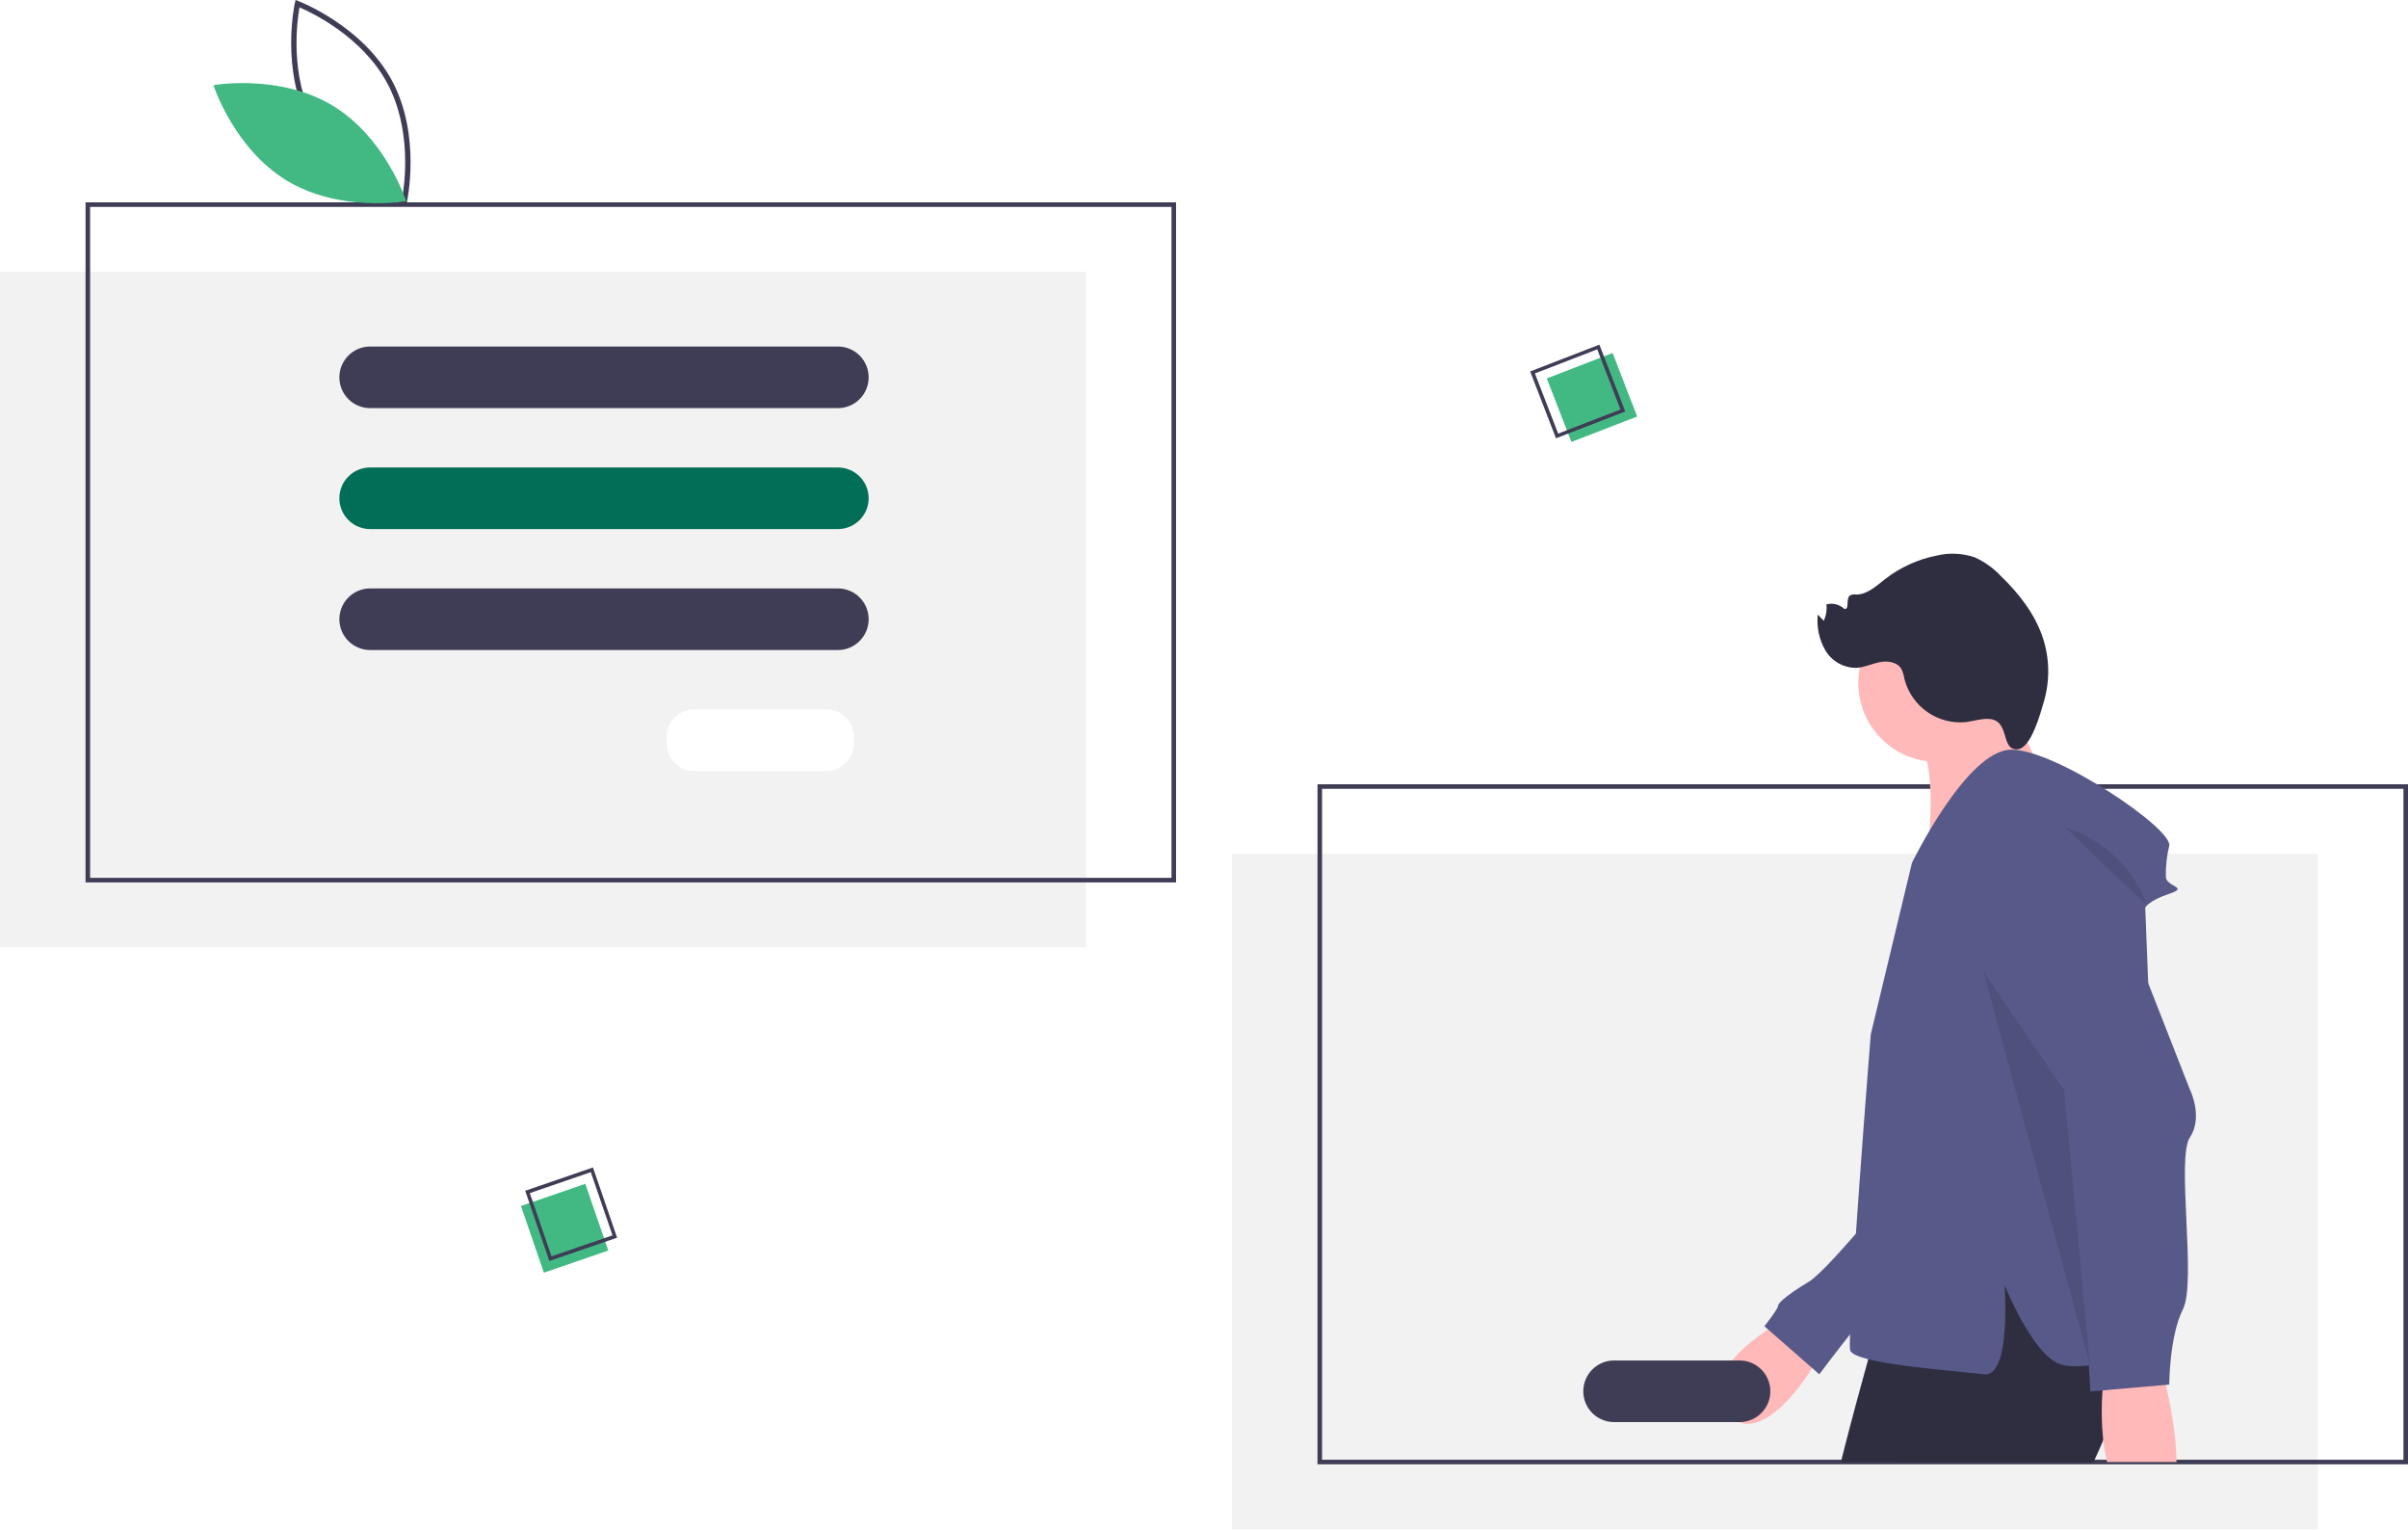
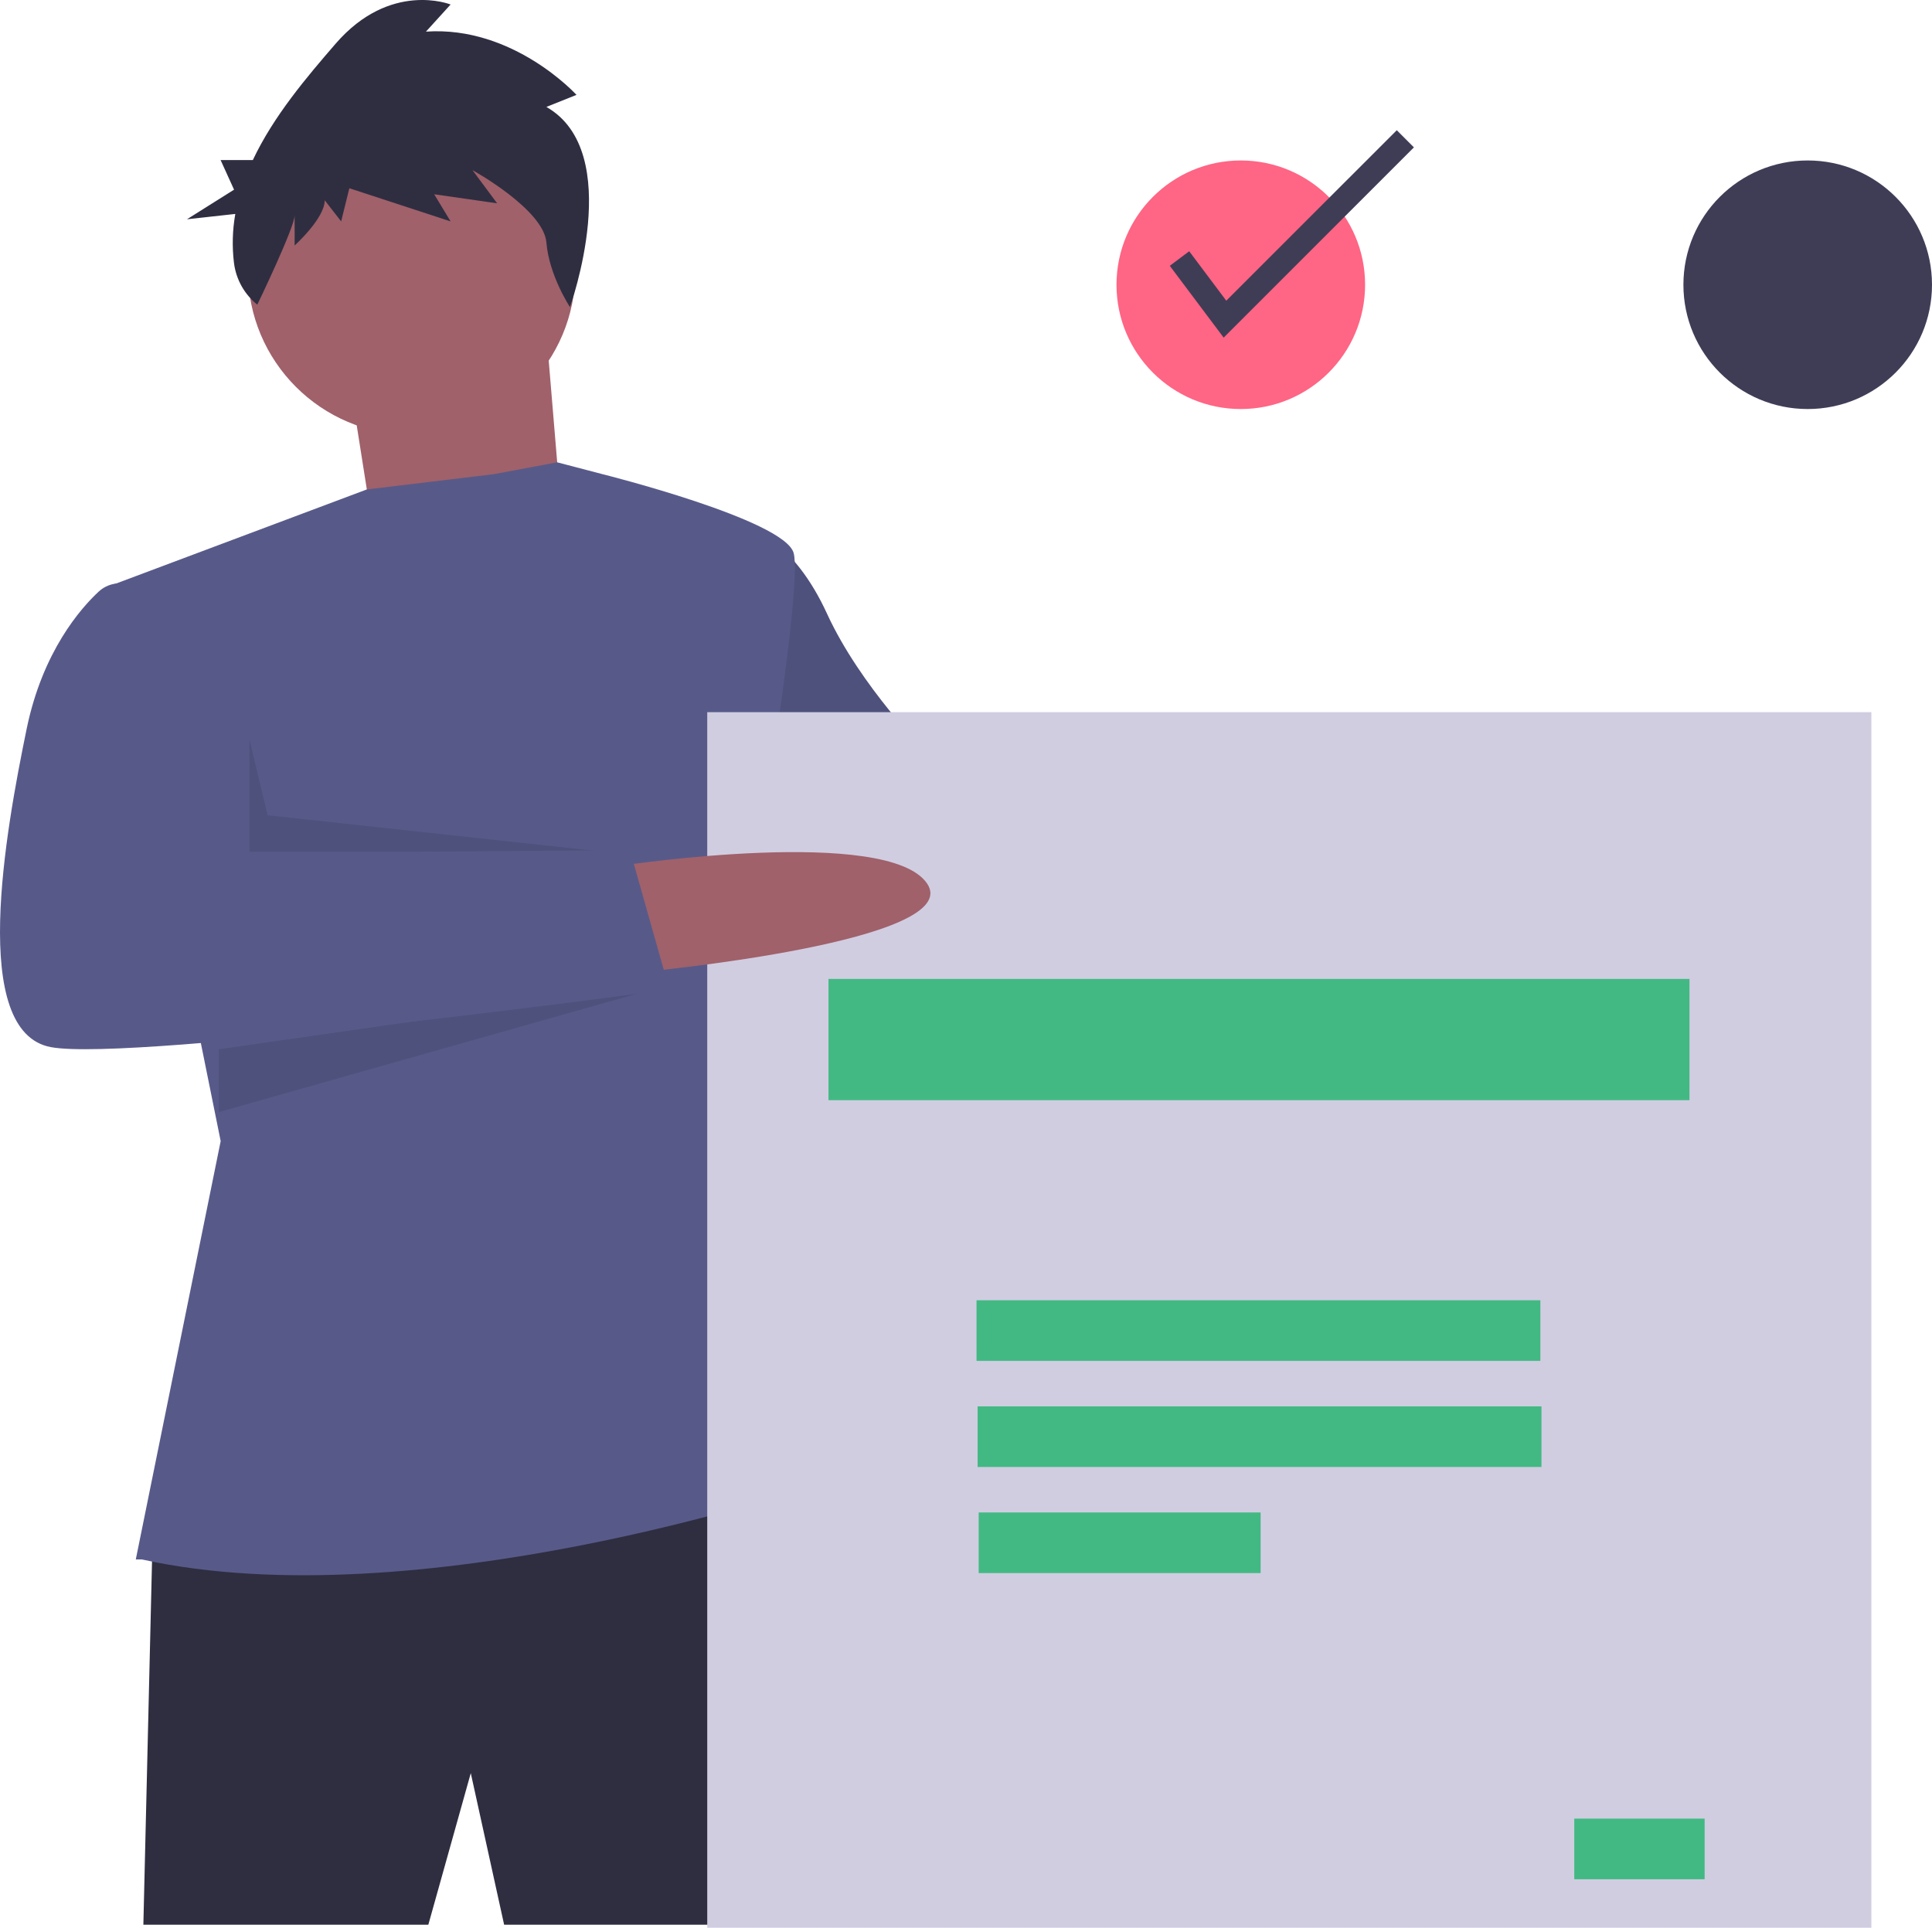
- <svg xmlns="http://www.w3.org/2000/svg" width="660.157" height="419.152">
+ <svg xmlns="http://www.w3.org/2000/svg" width="398.009" height="397.16" viewBox="0 0 398.009 397.16">
  <defs>
-     <style>.a{fill:#f2f2f2}.b{fill:#42b983}.c{fill:#3f3d56}.e{fill:#ffb9b9}.f{fill:#575a89}.g{fill:#2f2e41}.h{opacity:.1}</style>
+     <style>.a{fill:#a0616a;}.b{fill:#575a89;}.c{opacity:0.1;}.d{fill:#2f2e41;}.e{fill:#d0cde1;}.f{fill:#42b983;}.g{fill:#ff6584;}.h{fill:#3f3d56;}</style>
  </defs>
-   <g>
-     <path class="a" d="M0 74.532v185.132h297.712V74.532zm234.078 129.267a7.527 7.527 0 01-7.505 7.505h-36.276a7.527 7.527 0 01-7.505-7.505v-1.876a7.527 7.527 0 017.505-7.505h36.276a7.527 7.527 0 017.505 7.505z" />
-     <path class="b" d="M424.058 103.721l18.039-6.98 6.738 17.415-18.039 6.98z" />
-     <path class="c" d="M445.563 112.783l-18.982 7.341-7.087-18.324 18.982-7.341zm-18.387 6.058l17.083-6.607-6.378-16.492-17.083 6.607z" />
-     <path class="b" d="M160.471 324.455l6.286 18.284-17.651 6.068-6.286-18.284z" />
-     <path class="c" d="M150.6 345.604l-6.617-19.246 18.58-6.388 6.617 19.246zm-5.357-18.6l5.955 17.321 16.722-5.749-5.955-17.321zM322.417 241.838H23.454V55.456h298.963zm-297.713-1.25h296.462V56.707H24.704z" />
-     <path class="a" d="M337.74 234.02h297.712v185.132H337.74z" />
-     <path class="c" d="M660.157 401.327H361.194V214.944h298.963zm-297.713-1.251h296.462V216.195H362.444z" />
-     <rect class="c" width="145.103" height="16.887" rx="8.444" transform="translate(93.04 161.268)" />
-     <rect class="c" width="145.103" height="16.887" rx="8.444" transform="translate(93.04 94.971)" />
-     <rect width="145.103" height="16.887" rx="8.444" transform="translate(93.04 128.12)" fill="#026e57" />
-     <path class="c" d="M111.357 56.259l-.793-.3c-.174-.066-17.508-6.707-25.628-21.765s-4.144-33.19-4.1-33.371l.187-.826.792.3c.174.066 17.507 6.707 25.628 21.765s4.144 33.19 4.1 33.371zm-25.12-22.763c6.865 12.732 20.563 19.258 24.033 20.748.66-3.72 2.729-18.761-4.13-31.481S85.579 3.508 82.107 2.015c-.66 3.722-2.729 18.762 4.129 31.481z" />
-     <path class="b" d="M91.142 28.915c14.592 8.779 20.212 26.217 20.212 26.217s-18.039 3.2-32.631-5.575S58.51 23.339 58.51 23.339s18.04-3.204 32.632 5.576z" />
-     <path class="e" d="M489.356 361.605s-25.4 13.169-15.991 25.4 25.4-14.109 25.4-15.991-9.409-9.409-9.409-9.409z" />
-     <path class="f" d="M517.572 327.742s-16.931 20.694-21.635 23.516-8.466 5.644-8.466 6.584-3.763 5.644-3.763 5.644l15.05 13.169s16.936-22.575 18.814-22.575 0-26.338 0-26.338z" />
-     <path class="g" d="M574.071 400.701h-54.833l4.159-26.244 3.359-21.2 2.108-13.291 20.7-7.524 5.016 7.755 15.668 24.228 1.044 9.938v.006l2.752 26.1z" />
-     <path class="g" d="M585.303 363.487s-.357 3.227-1.507 8.456a126.505 126.505 0 01-2.214 8.675 132.386 132.386 0 01-4.979 14.129v.006a118.214 118.214 0 01-2.558 5.717c-.038.075-.075.156-.113.231h-69.255c2.846-11.264 5.6-21.353 7.505-28.176 1.57-5.635 2.571-9.038 2.571-9.038l12-10.226 13.4-11.408 14.423-1.651 8.913-1.019 6.129-.7 1.007-.113 2.445-.281z" />
-     <circle class="e" cx="21.635" cy="21.635" r="21.635" transform="translate(509.454 165.539)" />
-     <path class="e" d="M548.766 188.261l11.322 24.222-31.788 22.018s3.742-26.223-3.307-32.863 23.773-13.377 23.773-13.377z" />
-     <path class="f" d="M524.16 236.501s15.05-31.041 27.278-31.041 44.21 21.635 43.269 26.338a32.4 32.4 0 00-.941 8.466c0 2.822 6.584 2.822.941 4.7s-6.584 3.763-6.584 3.763l4.7 120.4s-20.694 7.525-28.219 4.7-15.05-21.634-15.05-21.634 1.881 25.4-5.644 24.456-35.744-2.822-36.685-6.584 5.644-86.538 5.644-86.538z" />
-     <path class="e" d="M596.691 400.701h-19.012a44.674 44.674 0 01-1.076-5.948v-.012a76.678 76.678 0 01-.2-13.672c.188-2.7.432-4.416.432-4.416l5.929-.35 10.063-.588s.4 1.476.944 3.846c1.139 4.928 2.89 13.728 2.92 21.14z" />
-     <path class="f" d="M573.073 228.976l27.278 69.607s3.763 7.525 0 13.169 1.881 39.506-1.881 47.031-3.763 20.694-3.763 20.694l-21.634 1.881-4.7-82.776-24.46-52.674s1.881-21.635 29.16-16.932z" />
-     <path class="h" d="M566.018 226.625s16.931 4.7 22.575 21.635z" />
-     <path class="g" d="M545.266 197.043c-2.1-.126-4.16.586-6.25.863a15.82 15.82 0 01-16.909-11.795 9.054 9.054 0 00-.865-2.818c-1.151-1.879-3.772-2.237-5.933-1.805s-4.209 1.443-6.41 1.559a9.815 9.815 0 01-8.471-4.794 16.258 16.258 0 01-2.079-9.819l1.629 1.71a8.274 8.274 0 00.738-4.5 5.218 5.218 0 014.942 1.265c1.436.153.352-2.664 1.419-3.638a2.469 2.469 0 011.737-.325c3.055.029 5.527-2.308 7.935-4.189a33.719 33.719 0 0114.241-6.5 18.736 18.736 0 0110.391.5 22.2 22.2 0 017.017 4.978c5.123 4.926 9.659 10.714 11.79 17.493a29.449 29.449 0 01.141 17.076c-.859 2.9-3.447 12.825-7.236 13.056-4.759.301-1.901-7.964-7.827-8.317z" />
-     <path class="h" d="M543.73 266.236l22.151 32.492 7.084 75.473z" />
-     <rect class="c" width="51.286" height="16.887" rx="8.444" transform="translate(434.059 372.869)" />
+   <g transform="translate(-0.001 0)">
+     <path class="a" d="M469.268,398.128s51.836,2.5,54.959,20.61-60.579,1.874-60.579,1.874Z" transform="translate(-232.699 -231.731)" />
+     <path class="b" d="M339.394,306.128s8.743,2.5,15.613,17.487,20.61,28.728,20.61,28.728L431.2,362.96l-9.368,28.1-53.085-6.87-33.1-18.736Z" transform="translate(-184.639 -197.188)" />
+     <path class="c" d="M339.394,306.128s8.743,2.5,15.613,17.487,20.61,28.728,20.61,28.728L431.2,362.96l-9.368,28.1-53.085-6.87-33.1-18.736Z" transform="translate(-184.639 -197.188)" />
+     <path class="a" d="M115.793,119.423l5.621,35.6,38.721,1.874-4.372-52.461Z" transform="translate(-43.477 -39.212)" />
+     <path class="d" d="M143.021,633.48l-1.874,78.691h58.706l8.743-31.227,6.87,31.227h61.2s1.249-89.932-5.621-90.557S143.021,633.48,143.021,633.48Z" transform="translate(-111.611 -315.635)" />
+     <circle class="a" cx="33.725" cy="33.725" r="33.725" transform="translate(51.082 22.13)" />
+     <path class="b" d="M135.268,510.237l17.487-86.185L129.647,309.763l53.219-19.97,26.1-3.138,13.119-2.449,9.364,2.449s37.472,9.368,39.345,16.238-7.494,63.078-7.494,63.078l-8.743,46.215,19.36,83.063s-80.564,27.479-137.4,14.989Z" transform="translate(-107.293 -188.957)" />
+     <path class="c" d="M82.293,243.934v23.108l73.69.1L86.04,259.547Z" transform="translate(-30.898 -91.59)" />
+     <path class="c" d="M72.159,338.165l92.514-13.231-92.514,26.2Z" transform="translate(-27.093 -122.003)" />
+     <path class="c" d="M301.33,248.934l-9.918,35.739,16.788-34.56Z" transform="translate(-109.416 -93.467)" />
+     <path class="d" d="M229.572,153.726l6.2-2.483s-12.967-14.276-31.008-13.035l5.074-5.586s-12.4-4.965-23.679,8.069c-5.927,6.852-12.786,14.906-17.061,23.979h-6.641l2.772,6.1-9.7,6.1,9.958-1.1a34.107,34.107,0,0,0-.27,10.124,13.1,13.1,0,0,0,4.8,8.569h0s7.691-15.92,7.691-18.4v6.207s6.2-5.586,6.2-9.31l3.383,4.345,1.691-6.828,20.86,6.828-3.383-5.586,12.967,1.862-5.074-6.828s14.658,8.069,15.222,14.9,4.854,13.3,4.854,13.3S245.922,163.036,229.572,153.726Z" transform="translate(-117.011 -131.694)" />
+     <rect class="e" width="239.82" height="250.437" transform="translate(145.699 146.724)" />
+     <rect class="f" width="177.367" height="24.981" transform="translate(170.68 201.682)" />
+     <rect class="f" width="116.159" height="12.491" transform="translate(201.172 267.883)" />
+     <rect class="f" width="116.159" height="12.491" transform="translate(201.396 289.741)" />
+     <rect class="f" width="58.08" height="12.491" transform="translate(201.62 311.6)" />
+     <rect class="f" width="26.855" height="12.491" transform="translate(324.315 374.677)" />
+     <path class="a" d="M299.647,415.5s54.334-8.119,62.453,3.747-57.457,18.111-57.457,18.111Z" transform="translate(-171.122 -237.236)" />
+     <path class="b" d="M122.453,324.128H118.54a6.379,6.379,0,0,0-4.344,1.691c-3.715,3.449-11.569,12.35-14.85,28.287-4.372,21.234-11.866,62.453,5,65.576s127.4-11.866,127.4-11.866l-8.119-28.728-79.94.625s1.249-13.74-1.249-22.483S122.453,324.128,122.453,324.128Z" transform="translate(-93.853 -203.947)" />
+     <circle class="g" cx="25.606" cy="25.606" r="25.606" transform="translate(230.01 33.059)" />
+     <circle class="h" cx="25.606" cy="25.606" r="25.606" transform="translate(346.798 33.059)" />
+     <path class="h" d="M396.97,85.688l-11.1-14.795,4-3,7.64,10.186,35.123-35.122,3.532,3.532Z" transform="translate(-144.883 -16.13)" />
  </g>
</svg>
